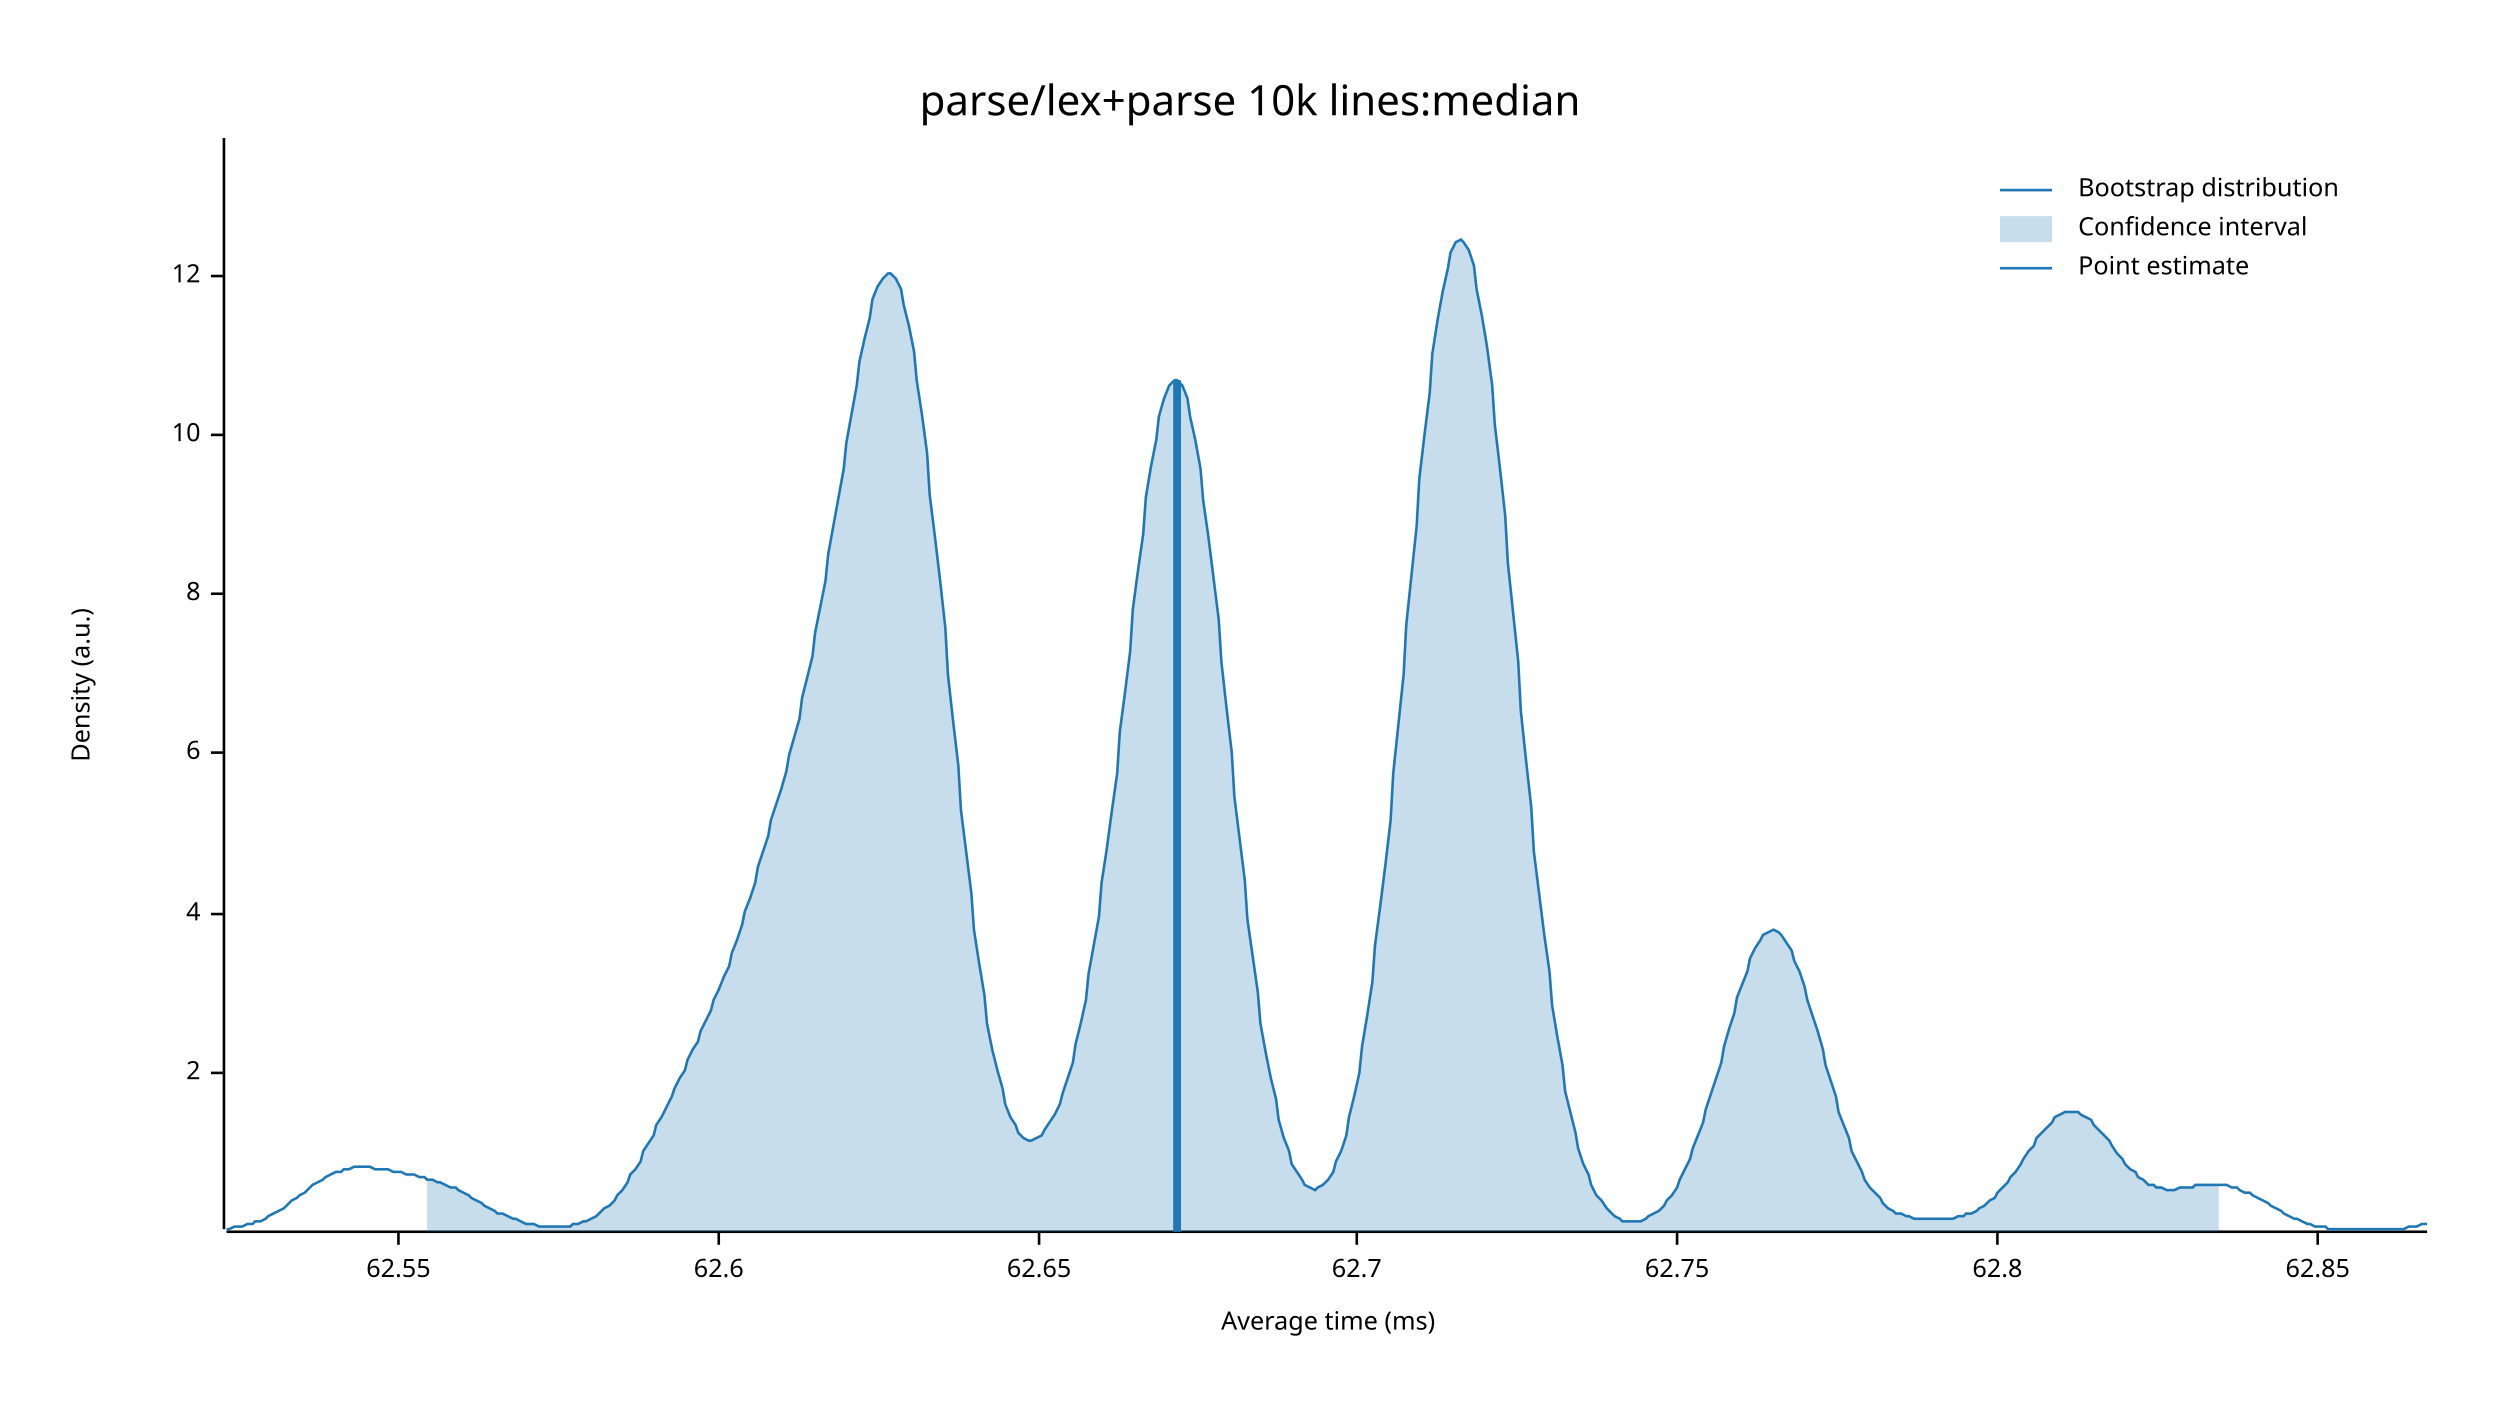
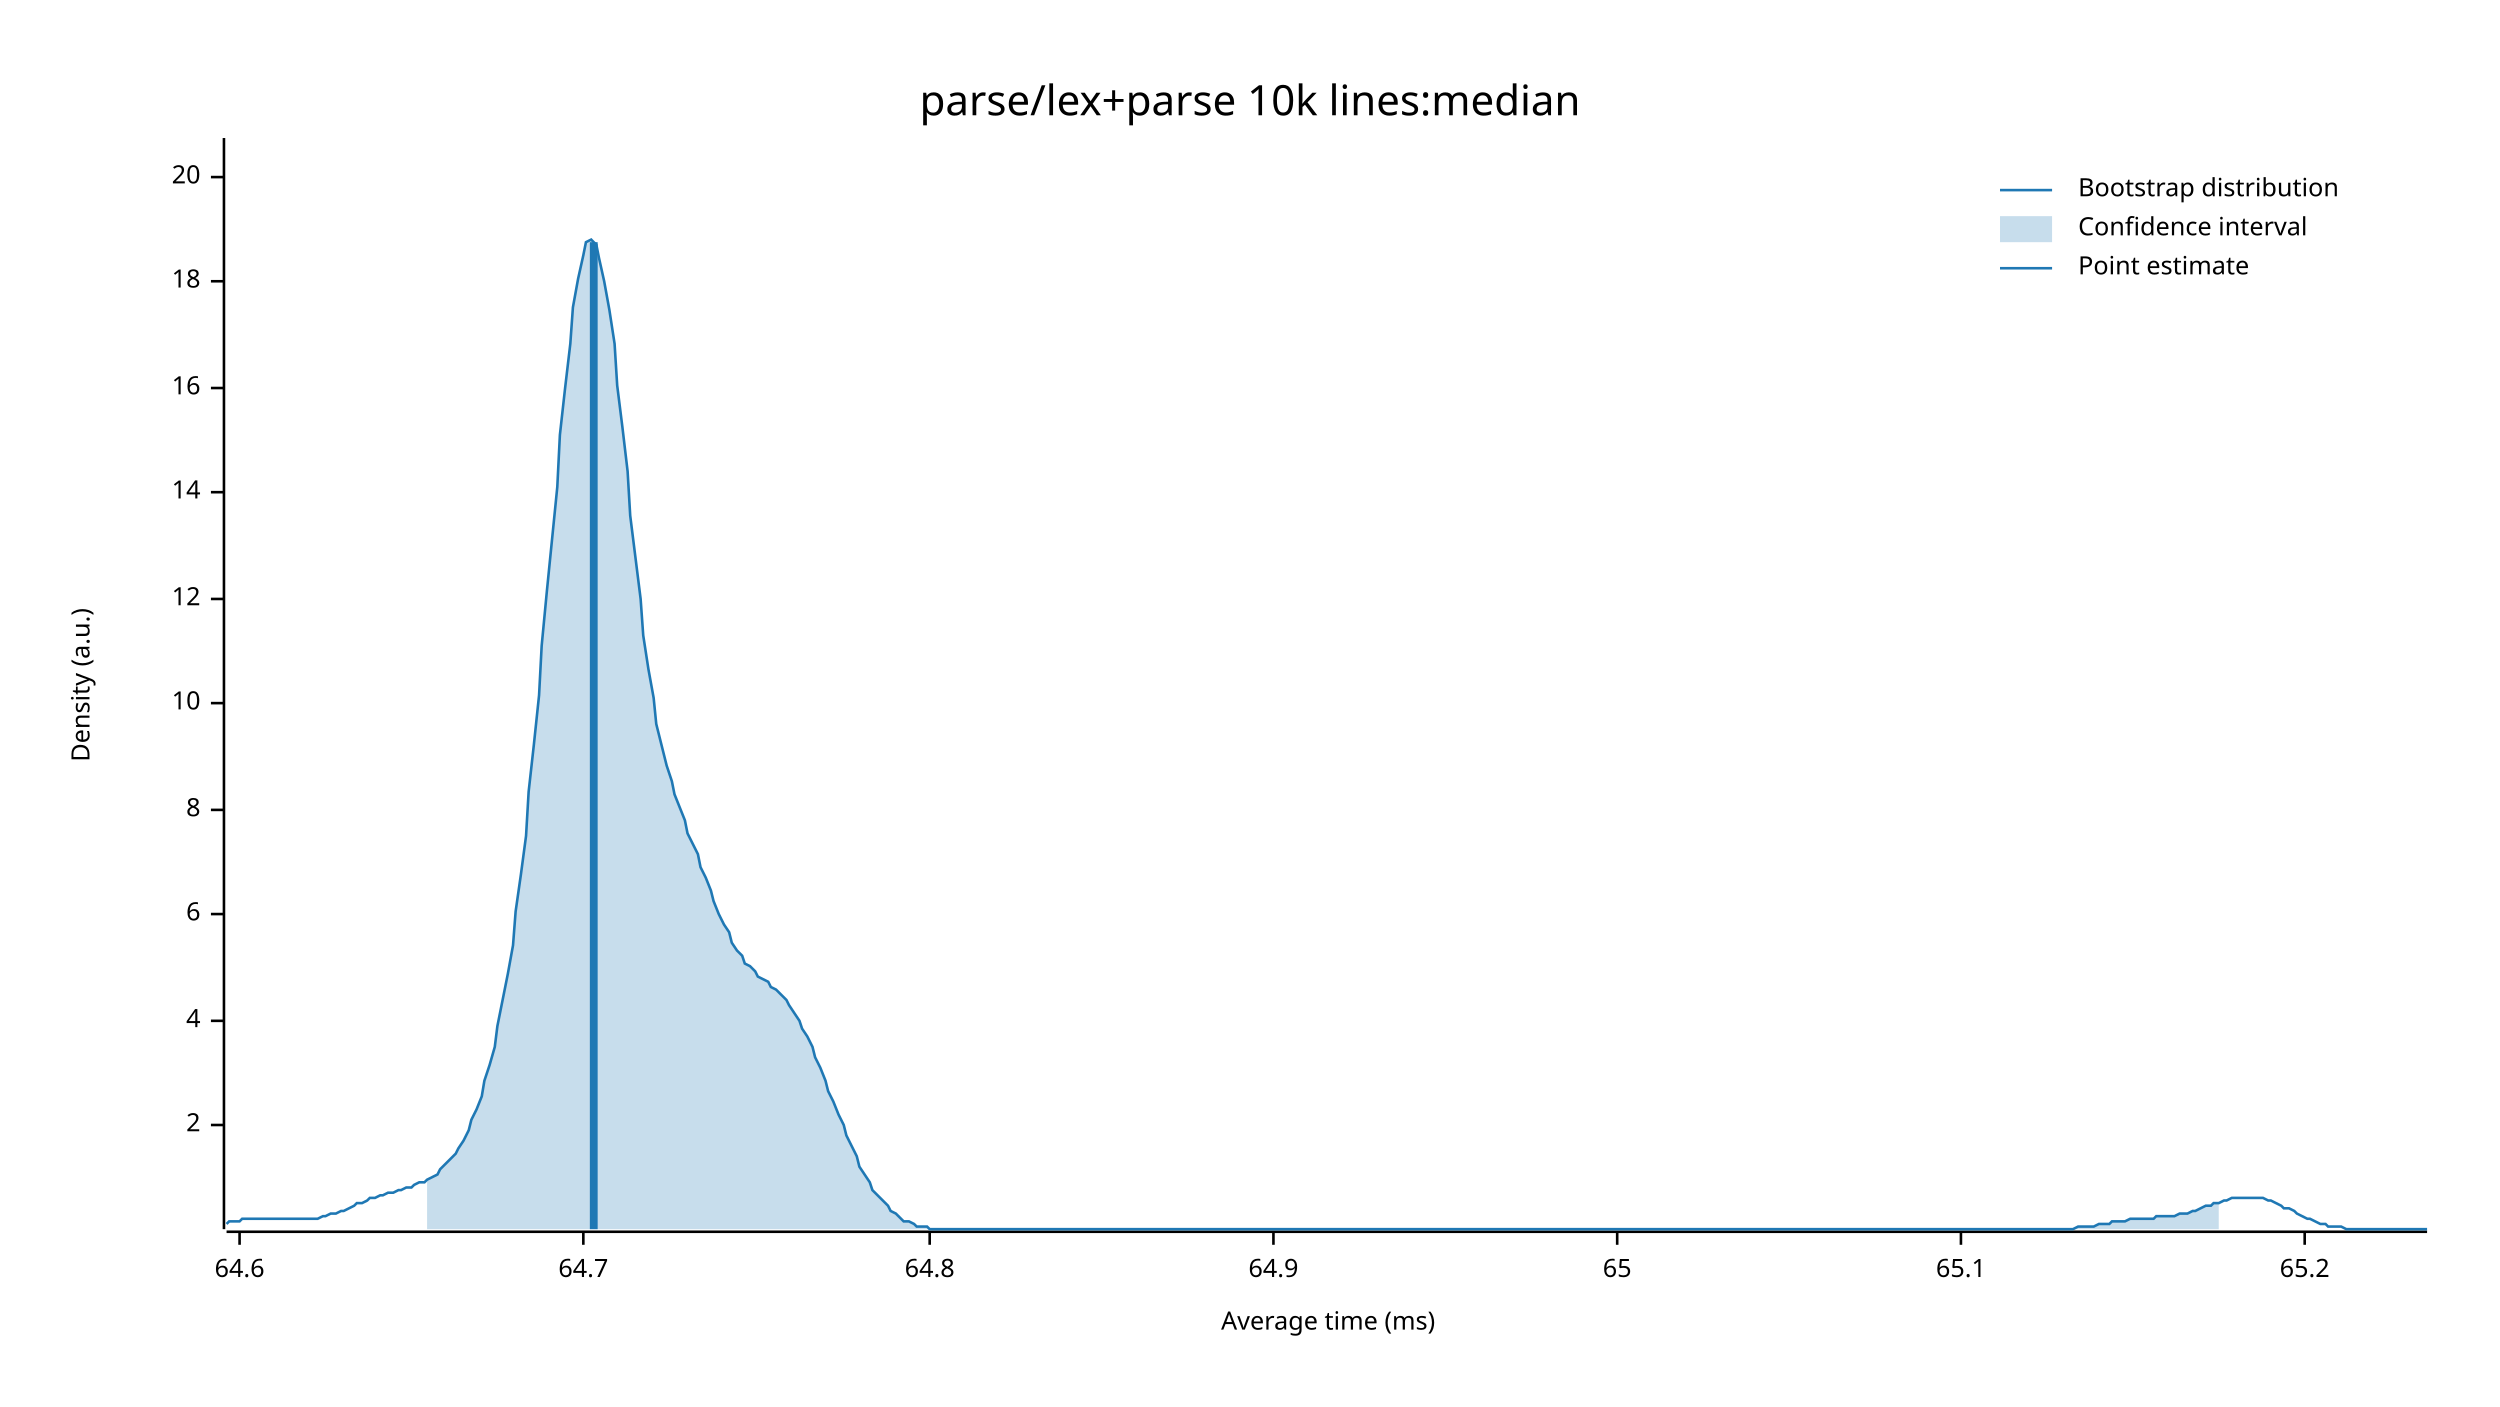
<svg xmlns="http://www.w3.org/2000/svg" width="960" height="540" viewBox="0 0 960 540">
  <text x="480" y="32" dy="0.76em" text-anchor="middle" font-family="sans-serif" font-size="16.129" opacity="1" fill="#000000">
parse/lex+parse 10k lines:median
</text>
  <text x="27" y="263" dy="0.76em" text-anchor="middle" font-family="sans-serif" font-size="9.677" opacity="1" fill="#000000" transform="rotate(270, 27, 263)">
Density (a.u.)
</text>
  <text x="510" y="513" dy="-0.5ex" text-anchor="middle" font-family="sans-serif" font-size="9.677" opacity="1" fill="#000000">
Average time (ms)
</text>
  <polyline fill="none" opacity="1" stroke="#000000" stroke-width="1" points="86,53 86,472 " />
-   <text x="77" y="412" dy="0.5ex" text-anchor="end" font-family="sans-serif" font-size="9.677" opacity="1" fill="#000000">
+   <text x="77" y="432" dy="0.5ex" text-anchor="end" font-family="sans-serif" font-size="9.677" opacity="1" fill="#000000">
2
</text>
-   <polyline fill="none" opacity="1" stroke="#000000" stroke-width="1" points="81,412 86,412 " />
-   <text x="77" y="351" dy="0.5ex" text-anchor="end" font-family="sans-serif" font-size="9.677" opacity="1" fill="#000000">
+   <polyline fill="none" opacity="1" stroke="#000000" stroke-width="1" points="81,432 86,432 " />
+   <text x="77" y="392" dy="0.5ex" text-anchor="end" font-family="sans-serif" font-size="9.677" opacity="1" fill="#000000">
4
</text>
-   <polyline fill="none" opacity="1" stroke="#000000" stroke-width="1" points="81,351 86,351 " />
-   <text x="77" y="289" dy="0.5ex" text-anchor="end" font-family="sans-serif" font-size="9.677" opacity="1" fill="#000000">
+   <polyline fill="none" opacity="1" stroke="#000000" stroke-width="1" points="81,392 86,392 " />
+   <text x="77" y="351" dy="0.5ex" text-anchor="end" font-family="sans-serif" font-size="9.677" opacity="1" fill="#000000">
6
</text>
-   <polyline fill="none" opacity="1" stroke="#000000" stroke-width="1" points="81,289 86,289 " />
-   <text x="77" y="228" dy="0.5ex" text-anchor="end" font-family="sans-serif" font-size="9.677" opacity="1" fill="#000000">
+   <polyline fill="none" opacity="1" stroke="#000000" stroke-width="1" points="81,351 86,351 " />
+   <text x="77" y="311" dy="0.5ex" text-anchor="end" font-family="sans-serif" font-size="9.677" opacity="1" fill="#000000">
8
</text>
-   <polyline fill="none" opacity="1" stroke="#000000" stroke-width="1" points="81,228 86,228 " />
-   <text x="77" y="167" dy="0.5ex" text-anchor="end" font-family="sans-serif" font-size="9.677" opacity="1" fill="#000000">
+   <polyline fill="none" opacity="1" stroke="#000000" stroke-width="1" points="81,311 86,311 " />
+   <text x="77" y="270" dy="0.5ex" text-anchor="end" font-family="sans-serif" font-size="9.677" opacity="1" fill="#000000">
10
</text>
-   <polyline fill="none" opacity="1" stroke="#000000" stroke-width="1" points="81,167 86,167 " />
-   <text x="77" y="106" dy="0.5ex" text-anchor="end" font-family="sans-serif" font-size="9.677" opacity="1" fill="#000000">
+   <polyline fill="none" opacity="1" stroke="#000000" stroke-width="1" points="81,270 86,270 " />
+   <text x="77" y="230" dy="0.5ex" text-anchor="end" font-family="sans-serif" font-size="9.677" opacity="1" fill="#000000">
12
</text>
-   <polyline fill="none" opacity="1" stroke="#000000" stroke-width="1" points="81,106 86,106 " />
+   <polyline fill="none" opacity="1" stroke="#000000" stroke-width="1" points="81,230 86,230 " />
+   <text x="77" y="189" dy="0.5ex" text-anchor="end" font-family="sans-serif" font-size="9.677" opacity="1" fill="#000000">
+ 14
+ </text>
+   <polyline fill="none" opacity="1" stroke="#000000" stroke-width="1" points="81,189 86,189 " />
+   <text x="77" y="149" dy="0.5ex" text-anchor="end" font-family="sans-serif" font-size="9.677" opacity="1" fill="#000000">
+ 16
+ </text>
+   <polyline fill="none" opacity="1" stroke="#000000" stroke-width="1" points="81,149 86,149 " />
+   <text x="77" y="108" dy="0.5ex" text-anchor="end" font-family="sans-serif" font-size="9.677" opacity="1" fill="#000000">
+ 18
+ </text>
+   <polyline fill="none" opacity="1" stroke="#000000" stroke-width="1" points="81,108 86,108 " />
+   <text x="77" y="68" dy="0.5ex" text-anchor="end" font-family="sans-serif" font-size="9.677" opacity="1" fill="#000000">
+ 20
+ </text>
+   <polyline fill="none" opacity="1" stroke="#000000" stroke-width="1" points="81,68 86,68 " />
  <polyline fill="none" opacity="1" stroke="#000000" stroke-width="1" points="87,473 932,473 " />
-   <text x="153" y="483" dy="0.76em" text-anchor="middle" font-family="sans-serif" font-size="9.677" opacity="1" fill="#000000">
- 62.55
+   <text x="92" y="483" dy="0.76em" text-anchor="middle" font-family="sans-serif" font-size="9.677" opacity="1" fill="#000000">
+ 64.6
</text>
-   <polyline fill="none" opacity="1" stroke="#000000" stroke-width="1" points="153,473 153,478 " />
-   <text x="276" y="483" dy="0.76em" text-anchor="middle" font-family="sans-serif" font-size="9.677" opacity="1" fill="#000000">
- 62.6
+   <polyline fill="none" opacity="1" stroke="#000000" stroke-width="1" points="92,473 92,478 " />
+   <text x="224" y="483" dy="0.76em" text-anchor="middle" font-family="sans-serif" font-size="9.677" opacity="1" fill="#000000">
+ 64.7
</text>
-   <polyline fill="none" opacity="1" stroke="#000000" stroke-width="1" points="276,473 276,478 " />
-   <text x="399" y="483" dy="0.76em" text-anchor="middle" font-family="sans-serif" font-size="9.677" opacity="1" fill="#000000">
- 62.65
+   <polyline fill="none" opacity="1" stroke="#000000" stroke-width="1" points="224,473 224,478 " />
+   <text x="357" y="483" dy="0.76em" text-anchor="middle" font-family="sans-serif" font-size="9.677" opacity="1" fill="#000000">
+ 64.8
</text>
-   <polyline fill="none" opacity="1" stroke="#000000" stroke-width="1" points="399,473 399,478 " />
-   <text x="521" y="483" dy="0.76em" text-anchor="middle" font-family="sans-serif" font-size="9.677" opacity="1" fill="#000000">
- 62.7
+   <polyline fill="none" opacity="1" stroke="#000000" stroke-width="1" points="357,473 357,478 " />
+   <text x="489" y="483" dy="0.76em" text-anchor="middle" font-family="sans-serif" font-size="9.677" opacity="1" fill="#000000">
+ 64.9
</text>
-   <polyline fill="none" opacity="1" stroke="#000000" stroke-width="1" points="521,473 521,478 " />
-   <text x="644" y="483" dy="0.76em" text-anchor="middle" font-family="sans-serif" font-size="9.677" opacity="1" fill="#000000">
- 62.75
+   <polyline fill="none" opacity="1" stroke="#000000" stroke-width="1" points="489,473 489,478 " />
+   <text x="621" y="483" dy="0.76em" text-anchor="middle" font-family="sans-serif" font-size="9.677" opacity="1" fill="#000000">
+ 65
</text>
-   <polyline fill="none" opacity="1" stroke="#000000" stroke-width="1" points="644,473 644,478 " />
-   <text x="767" y="483" dy="0.76em" text-anchor="middle" font-family="sans-serif" font-size="9.677" opacity="1" fill="#000000">
- 62.8
+   <polyline fill="none" opacity="1" stroke="#000000" stroke-width="1" points="621,473 621,478 " />
+   <text x="753" y="483" dy="0.76em" text-anchor="middle" font-family="sans-serif" font-size="9.677" opacity="1" fill="#000000">
+ 65.1
</text>
-   <polyline fill="none" opacity="1" stroke="#000000" stroke-width="1" points="767,473 767,478 " />
-   <text x="890" y="483" dy="0.76em" text-anchor="middle" font-family="sans-serif" font-size="9.677" opacity="1" fill="#000000">
- 62.85
+   <polyline fill="none" opacity="1" stroke="#000000" stroke-width="1" points="753,473 753,478 " />
+   <text x="885" y="483" dy="0.76em" text-anchor="middle" font-family="sans-serif" font-size="9.677" opacity="1" fill="#000000">
+ 65.2
</text>
-   <polyline fill="none" opacity="1" stroke="#000000" stroke-width="1" points="890,473 890,478 " />
-   <polyline fill="none" opacity="1" stroke="#1F78B4" stroke-width="1" points="87,472 88,472 90,471 92,471 93,471 95,470 97,470 98,469 100,469 102,468 103,467 105,466 107,465 109,464 110,463 112,461 114,460 115,459 117,458 119,456 120,455 122,454 124,453 125,452 127,451 129,450 131,450 132,449 134,449 136,448 137,448 139,448 141,448 142,448 144,449 146,449 147,449 149,449 151,450 153,450 154,450 156,451 158,451 159,451 161,452 163,452 164,453 166,453 168,454 169,454 171,455 173,456 175,456 176,457 178,458 180,459 181,460 183,461 185,462 186,463 188,464 190,465 191,466 193,466 195,467 197,468 198,468 200,469 202,470 203,470 205,470 207,471 208,471 210,471 212,471 214,471 215,471 217,471 219,471 220,470 222,470 224,469 225,469 227,468 229,467 230,466 232,464 234,463 236,461 237,459 239,457 241,454 242,451 244,449 246,446 247,442 249,439 251,436 252,432 254,429 256,425 258,421 259,418 261,414 263,411 264,407 266,403 268,400 269,396 271,392 273,388 274,384 276,380 278,375 280,371 281,366 283,361 285,355 286,350 288,345 290,339 291,333 293,327 295,321 296,315 298,309 300,303 302,296 303,290 305,283 307,276 308,268 310,260 312,252 313,243 315,233 317,223 318,213 320,202 322,191 324,180 325,170 327,159 329,148 330,139 332,130 334,122 335,115 337,110 339,107 341,105 342,105 344,107 346,111 347,117 349,125 351,135 352,146 354,159 356,174 357,190 359,206 361,223 363,241 364,259 366,277 368,294 369,311 371,327 373,343 374,357 376,370 378,382 379,393 381,403 383,411 385,418 386,424 388,429 390,432 391,435 393,437 395,438 396,438 398,437 400,436 401,434 403,431 405,428 407,424 408,420 410,414 412,408 413,401 415,393 417,384 418,374 420,363 422,352 423,339 425,326 427,311 429,297 430,281 432,266 434,250 435,234 437,219 439,205 440,191 442,179 444,169 445,160 447,153 449,148 451,146 452,146 454,148 456,153 457,160 459,169 461,180 462,192 464,206 466,222 468,238 469,254 471,272 473,289 474,306 476,322 478,338 479,353 481,367 483,381 484,393 486,404 488,414 490,422 491,430 493,437 495,442 496,447 498,450 500,453 501,455 503,456 505,457 506,456 508,455 510,453 512,450 513,446 515,442 517,436 518,429 520,421 522,412 523,402 525,390 527,377 528,363 530,348 532,332 534,315 535,297 537,278 539,259 540,240 542,221 544,202 545,184 547,167 549,151 550,136 552,123 554,112 556,103 557,97 559,93 561,92 562,93 564,96 566,102 567,111 569,121 571,133 573,148 574,163 576,180 578,198 579,216 581,235 583,254 584,273 586,292 588,310 589,327 591,343 593,359 595,373 596,386 598,398 600,409 601,419 603,427 605,435 606,441 608,447 610,451 611,455 613,459 615,461 617,464 618,465 620,467 622,468 623,469 625,469 627,469 628,469 630,469 632,468 633,467 635,466 637,465 639,463 640,461 642,459 644,456 645,453 647,449 649,445 650,441 652,436 654,431 655,426 657,420 659,414 661,408 662,402 664,395 666,389 667,383 669,378 671,373 672,368 674,364 676,361 677,359 679,358 681,357 683,358 684,359 686,362 688,365 689,369 691,373 693,379 694,384 696,390 698,396 700,403 701,409 703,415 705,421 706,427 708,432 710,437 711,442 713,446 715,450 716,453 718,456 720,458 722,460 723,462 725,464 727,465 728,466 730,466 732,467 733,467 735,468 737,468 738,468 740,468 742,468 744,468 745,468 747,468 749,468 750,468 752,467 754,467 755,466 757,466 759,465 760,464 762,463 764,461 766,460 767,458 769,456 771,454 772,452 774,450 776,447 777,445 779,442 781,440 782,437 784,435 786,433 788,431 789,429 791,428 793,427 794,427 796,427 798,427 799,428 801,429 803,430 804,432 806,434 808,436 810,438 811,440 813,443 815,445 816,447 818,449 820,450 821,452 823,453 825,455 827,455 828,456 830,456 832,457 833,457 835,457 837,456 838,456 840,456 842,456 843,455 845,455 847,455 849,455 850,455 852,455 854,455 855,455 857,456 859,456 860,457 862,458 864,458 865,459 867,460 869,461 871,462 872,463 874,464 876,465 877,466 879,467 881,468 882,468 884,469 886,470 887,470 889,471 891,471 893,471 894,472 896,472 898,472 899,472 901,472 903,472 904,472 906,472 908,472 909,472 911,472 913,472 915,472 916,472 918,472 920,472 921,472 923,472 925,471 926,471 928,471 930,470 932,470 " />
-   <polygon opacity="0.25" fill="#1F78B4" points="164,453 166,453 168,454 169,454 171,455 173,456 175,456 176,457 178,458 180,459 181,460 183,461 185,462 186,463 188,464 190,465 191,466 193,466 195,467 197,468 198,468 200,469 202,470 203,470 205,470 207,471 208,471 210,471 212,471 214,471 215,471 217,471 219,471 220,470 222,470 224,469 225,469 227,468 229,467 230,466 232,464 234,463 236,461 237,459 239,457 241,454 242,451 244,449 246,446 247,442 249,439 251,436 252,432 254,429 256,425 258,421 259,418 261,414 263,411 264,407 266,403 268,400 269,396 271,392 273,388 274,384 276,380 278,375 280,371 281,366 283,361 285,355 286,350 288,345 290,339 291,333 293,327 295,321 296,315 298,309 300,303 302,296 303,290 305,283 307,276 308,268 310,260 312,252 313,243 315,233 317,223 318,213 320,202 322,191 324,180 325,170 327,159 329,148 330,139 332,130 334,122 335,115 337,110 339,107 341,105 342,105 344,107 346,111 347,117 349,125 351,135 352,146 354,159 356,174 357,190 359,206 361,223 363,241 364,259 366,277 368,294 369,311 371,327 373,343 374,357 376,370 378,382 379,393 381,403 383,411 385,418 386,424 388,429 390,432 391,435 393,437 395,438 396,438 398,437 400,436 401,434 403,431 405,428 407,424 408,420 410,414 412,408 413,401 415,393 417,384 418,374 420,363 422,352 423,339 425,326 427,311 429,297 430,281 432,266 434,250 435,234 437,219 439,205 440,191 442,179 444,169 445,160 447,153 449,148 451,146 452,146 454,148 456,153 457,160 459,169 461,180 462,192 464,206 466,222 468,238 469,254 471,272 473,289 474,306 476,322 478,338 479,353 481,367 483,381 484,393 486,404 488,414 490,422 491,430 493,437 495,442 496,447 498,450 500,453 501,455 503,456 505,457 506,456 508,455 510,453 512,450 513,446 515,442 517,436 518,429 520,421 522,412 523,402 525,390 527,377 528,363 530,348 532,332 534,315 535,297 537,278 539,259 540,240 542,221 544,202 545,184 547,167 549,151 550,136 552,123 554,112 556,103 557,97 559,93 561,92 562,93 564,96 566,102 567,111 569,121 571,133 573,148 574,163 576,180 578,198 579,216 581,235 583,254 584,273 586,292 588,310 589,327 591,343 593,359 595,373 596,386 598,398 600,409 601,419 603,427 605,435 606,441 608,447 610,451 611,455 613,459 615,461 617,464 618,465 620,467 622,468 623,469 625,469 627,469 628,469 630,469 632,468 633,467 635,466 637,465 639,463 640,461 642,459 644,456 645,453 647,449 649,445 650,441 652,436 654,431 655,426 657,420 659,414 661,408 662,402 664,395 666,389 667,383 669,378 671,373 672,368 674,364 676,361 677,359 679,358 681,357 683,358 684,359 686,362 688,365 689,369 691,373 693,379 694,384 696,390 698,396 700,403 701,409 703,415 705,421 706,427 708,432 710,437 711,442 713,446 715,450 716,453 718,456 720,458 722,460 723,462 725,464 727,465 728,466 730,466 732,467 733,467 735,468 737,468 738,468 740,468 742,468 744,468 745,468 747,468 749,468 750,468 752,467 754,467 755,466 757,466 759,465 760,464 762,463 764,461 766,460 767,458 769,456 771,454 772,452 774,450 776,447 777,445 779,442 781,440 782,437 784,435 786,433 788,431 789,429 791,428 793,427 794,427 796,427 798,427 799,428 801,429 803,430 804,432 806,434 808,436 810,438 811,440 813,443 815,445 816,447 818,449 820,450 821,452 823,453 825,455 827,455 828,456 830,456 832,457 833,457 835,457 837,456 838,456 840,456 842,456 843,455 845,455 847,455 849,455 850,455 852,455 852,473 164,473 " />
-   <polyline fill="none" opacity="1" stroke="#1F78B4" stroke-width="3" points="452,473 452,146 " />
+   <polyline fill="none" opacity="1" stroke="#000000" stroke-width="1" points="885,473 885,478 " />
+   <polyline fill="none" opacity="1" stroke="#1F78B4" stroke-width="1" points="87,470 88,469 90,469 92,469 93,468 95,468 97,468 98,468 100,468 102,468 103,468 105,468 107,468 109,468 110,468 112,468 114,468 115,468 117,468 119,468 120,468 122,468 124,467 125,467 127,466 129,466 131,465 132,465 134,464 136,463 137,462 139,462 141,461 142,460 144,460 146,459 147,459 149,458 151,458 153,457 154,457 156,456 158,456 159,455 161,454 163,454 164,453 166,452 168,451 169,449 171,447 173,445 175,443 176,441 178,438 180,434 181,430 183,426 185,421 186,415 188,409 190,402 191,394 193,384 195,374 197,363 198,350 200,336 202,321 203,304 205,286 207,267 208,248 210,227 212,207 214,187 215,167 217,149 219,132 220,118 222,107 224,98 225,93 227,92 229,94 230,99 232,108 234,119 236,132 237,148 239,164 241,181 242,198 244,214 246,230 247,244 249,257 251,268 252,278 254,286 256,294 258,300 259,305 261,310 263,315 264,320 266,324 268,328 269,333 271,337 273,342 274,346 276,351 278,355 280,358 281,362 283,365 285,367 286,370 288,371 290,373 291,375 293,376 295,377 296,379 298,380 300,382 302,384 303,386 305,389 307,392 308,395 310,398 312,402 313,406 315,410 317,415 318,419 320,423 322,428 324,432 325,436 327,440 329,444 330,448 332,451 334,454 335,457 337,459 339,461 341,463 342,465 344,466 346,468 347,469 349,469 351,470 352,471 354,471 356,471 357,472 359,472 361,472 363,472 364,472 366,472 368,472 369,472 371,472 373,472 374,472 376,472 378,472 379,472 381,472 383,472 385,472 386,472 388,472 390,472 391,472 393,472 395,472 396,472 398,472 400,472 401,472 403,472 405,472 407,472 408,472 410,472 412,472 413,472 415,472 417,472 418,472 420,472 422,472 423,472 425,472 427,472 429,472 430,472 432,472 434,472 435,472 437,472 439,472 440,472 442,472 444,472 445,472 447,472 449,472 451,472 452,472 454,472 456,472 457,472 459,472 461,472 462,472 464,472 466,472 468,472 469,472 471,472 473,472 474,472 476,472 478,472 479,472 481,472 483,472 484,472 486,472 488,472 490,472 491,472 493,472 495,472 496,472 498,472 500,472 501,472 503,472 505,472 506,472 508,472 510,472 512,472 513,472 515,472 517,472 518,472 520,472 522,472 523,472 525,472 527,472 528,472 530,472 532,472 534,472 535,472 537,472 539,472 540,472 542,472 544,472 545,472 547,472 549,472 550,472 552,472 554,472 556,472 557,472 559,472 561,472 562,472 564,472 566,472 567,472 569,472 571,472 573,472 574,472 576,472 578,472 579,472 581,472 583,472 584,472 586,472 588,472 589,472 591,472 593,472 595,472 596,472 598,472 600,472 601,472 603,472 605,472 606,472 608,472 610,472 611,472 613,472 615,472 617,472 618,472 620,472 622,472 623,472 625,472 627,472 628,472 630,472 632,472 633,472 635,472 637,472 639,472 640,472 642,472 644,472 645,472 647,472 649,472 650,472 652,472 654,472 655,472 657,472 659,472 661,472 662,472 664,472 666,472 667,472 669,472 671,472 672,472 674,472 676,472 677,472 679,472 681,472 683,472 684,472 686,472 688,472 689,472 691,472 693,472 694,472 696,472 698,472 700,472 701,472 703,472 705,472 706,472 708,472 710,472 711,472 713,472 715,472 716,472 718,472 720,472 722,472 723,472 725,472 727,472 728,472 730,472 732,472 733,472 735,472 737,472 738,472 740,472 742,472 744,472 745,472 747,472 749,472 750,472 752,472 754,472 755,472 757,472 759,472 760,472 762,472 764,472 766,472 767,472 769,472 771,472 772,472 774,472 776,472 777,472 779,472 781,472 782,472 784,472 786,472 788,472 789,472 791,472 793,472 794,472 796,472 798,471 799,471 801,471 803,471 804,471 806,470 808,470 810,470 811,469 813,469 815,469 816,469 818,468 820,468 821,468 823,468 825,468 827,468 828,467 830,467 832,467 833,467 835,467 837,466 838,466 840,466 842,465 843,465 845,464 847,463 849,463 850,462 852,462 854,461 855,461 857,460 859,460 860,460 862,460 864,460 865,460 867,460 869,460 871,461 872,461 874,462 876,463 877,464 879,464 881,465 882,466 884,467 886,468 887,468 889,469 891,470 893,470 894,471 896,471 898,471 899,471 901,472 903,472 904,472 906,472 908,472 909,472 911,472 913,472 915,472 916,472 918,472 920,472 921,472 923,472 925,472 926,472 928,472 930,472 932,472 " />
+   <polygon opacity="0.25" fill="#1F78B4" points="164,453 166,452 168,451 169,449 171,447 173,445 175,443 176,441 178,438 180,434 181,430 183,426 185,421 186,415 188,409 190,402 191,394 193,384 195,374 197,363 198,350 200,336 202,321 203,304 205,286 207,267 208,248 210,227 212,207 214,187 215,167 217,149 219,132 220,118 222,107 224,98 225,93 227,92 229,94 230,99 232,108 234,119 236,132 237,148 239,164 241,181 242,198 244,214 246,230 247,244 249,257 251,268 252,278 254,286 256,294 258,300 259,305 261,310 263,315 264,320 266,324 268,328 269,333 271,337 273,342 274,346 276,351 278,355 280,358 281,362 283,365 285,367 286,370 288,371 290,373 291,375 293,376 295,377 296,379 298,380 300,382 302,384 303,386 305,389 307,392 308,395 310,398 312,402 313,406 315,410 317,415 318,419 320,423 322,428 324,432 325,436 327,440 329,444 330,448 332,451 334,454 335,457 337,459 339,461 341,463 342,465 344,466 346,468 347,469 349,469 351,470 352,471 354,471 356,471 357,472 359,472 361,472 363,472 364,472 366,472 368,472 369,472 371,472 373,472 374,472 376,472 378,472 379,472 381,472 383,472 385,472 386,472 388,472 390,472 391,472 393,472 395,472 396,472 398,472 400,472 401,472 403,472 405,472 407,472 408,472 410,472 412,472 413,472 415,472 417,472 418,472 420,472 422,472 423,472 425,472 427,472 429,472 430,472 432,472 434,472 435,472 437,472 439,472 440,472 442,472 444,472 445,472 447,472 449,472 451,472 452,472 454,472 456,472 457,472 459,472 461,472 462,472 464,472 466,472 468,472 469,472 471,472 473,472 474,472 476,472 478,472 479,472 481,472 483,472 484,472 486,472 488,472 490,472 491,472 493,472 495,472 496,472 498,472 500,472 501,472 503,472 505,472 506,472 508,472 510,472 512,472 513,472 515,472 517,472 518,472 520,472 522,472 523,472 525,472 527,472 528,472 530,472 532,472 534,472 535,472 537,472 539,472 540,472 542,472 544,472 545,472 547,472 549,472 550,472 552,472 554,472 556,472 557,472 559,472 561,472 562,472 564,472 566,472 567,472 569,472 571,472 573,472 574,472 576,472 578,472 579,472 581,472 583,472 584,472 586,472 588,472 589,472 591,472 593,472 595,472 596,472 598,472 600,472 601,472 603,472 605,472 606,472 608,472 610,472 611,472 613,472 615,472 617,472 618,472 620,472 622,472 623,472 625,472 627,472 628,472 630,472 632,472 633,472 635,472 637,472 639,472 640,472 642,472 644,472 645,472 647,472 649,472 650,472 652,472 654,472 655,472 657,472 659,472 661,472 662,472 664,472 666,472 667,472 669,472 671,472 672,472 674,472 676,472 677,472 679,472 681,472 683,472 684,472 686,472 688,472 689,472 691,472 693,472 694,472 696,472 698,472 700,472 701,472 703,472 705,472 706,472 708,472 710,472 711,472 713,472 715,472 716,472 718,472 720,472 722,472 723,472 725,472 727,472 728,472 730,472 732,472 733,472 735,472 737,472 738,472 740,472 742,472 744,472 745,472 747,472 749,472 750,472 752,472 754,472 755,472 757,472 759,472 760,472 762,472 764,472 766,472 767,472 769,472 771,472 772,472 774,472 776,472 777,472 779,472 781,472 782,472 784,472 786,472 788,472 789,472 791,472 793,472 794,472 796,472 798,471 799,471 801,471 803,471 804,471 806,470 808,470 810,470 811,469 813,469 815,469 816,469 818,468 820,468 821,468 823,468 825,468 827,468 828,467 830,467 832,467 833,467 835,467 837,466 838,466 840,466 842,465 843,465 845,464 847,463 849,463 850,462 852,462 852,472 164,472 " />
+   <polyline fill="none" opacity="1" stroke="#1F78B4" stroke-width="3" points="228,472 228,93 " />
  <text x="798" y="68" dy="0.76em" text-anchor="start" font-family="sans-serif" font-size="9.677" opacity="1" fill="#000000">
Bootstrap distribution
</text>
  <text x="798" y="83" dy="0.76em" text-anchor="start" font-family="sans-serif" font-size="9.677" opacity="1" fill="#000000">
Confidence interval
</text>
  <text x="798" y="98" dy="0.76em" text-anchor="start" font-family="sans-serif" font-size="9.677" opacity="1" fill="#000000">
Point estimate
</text>
  <polyline fill="none" opacity="1" stroke="#1F78B4" stroke-width="1" points="768,73 788,73 " />
  <rect x="768" y="83" width="20" height="10" opacity="0.25" fill="#1F78B4" stroke="none" />
  <polyline fill="none" opacity="1" stroke="#1F78B4" stroke-width="1" points="768,103 788,103 " />
</svg>
